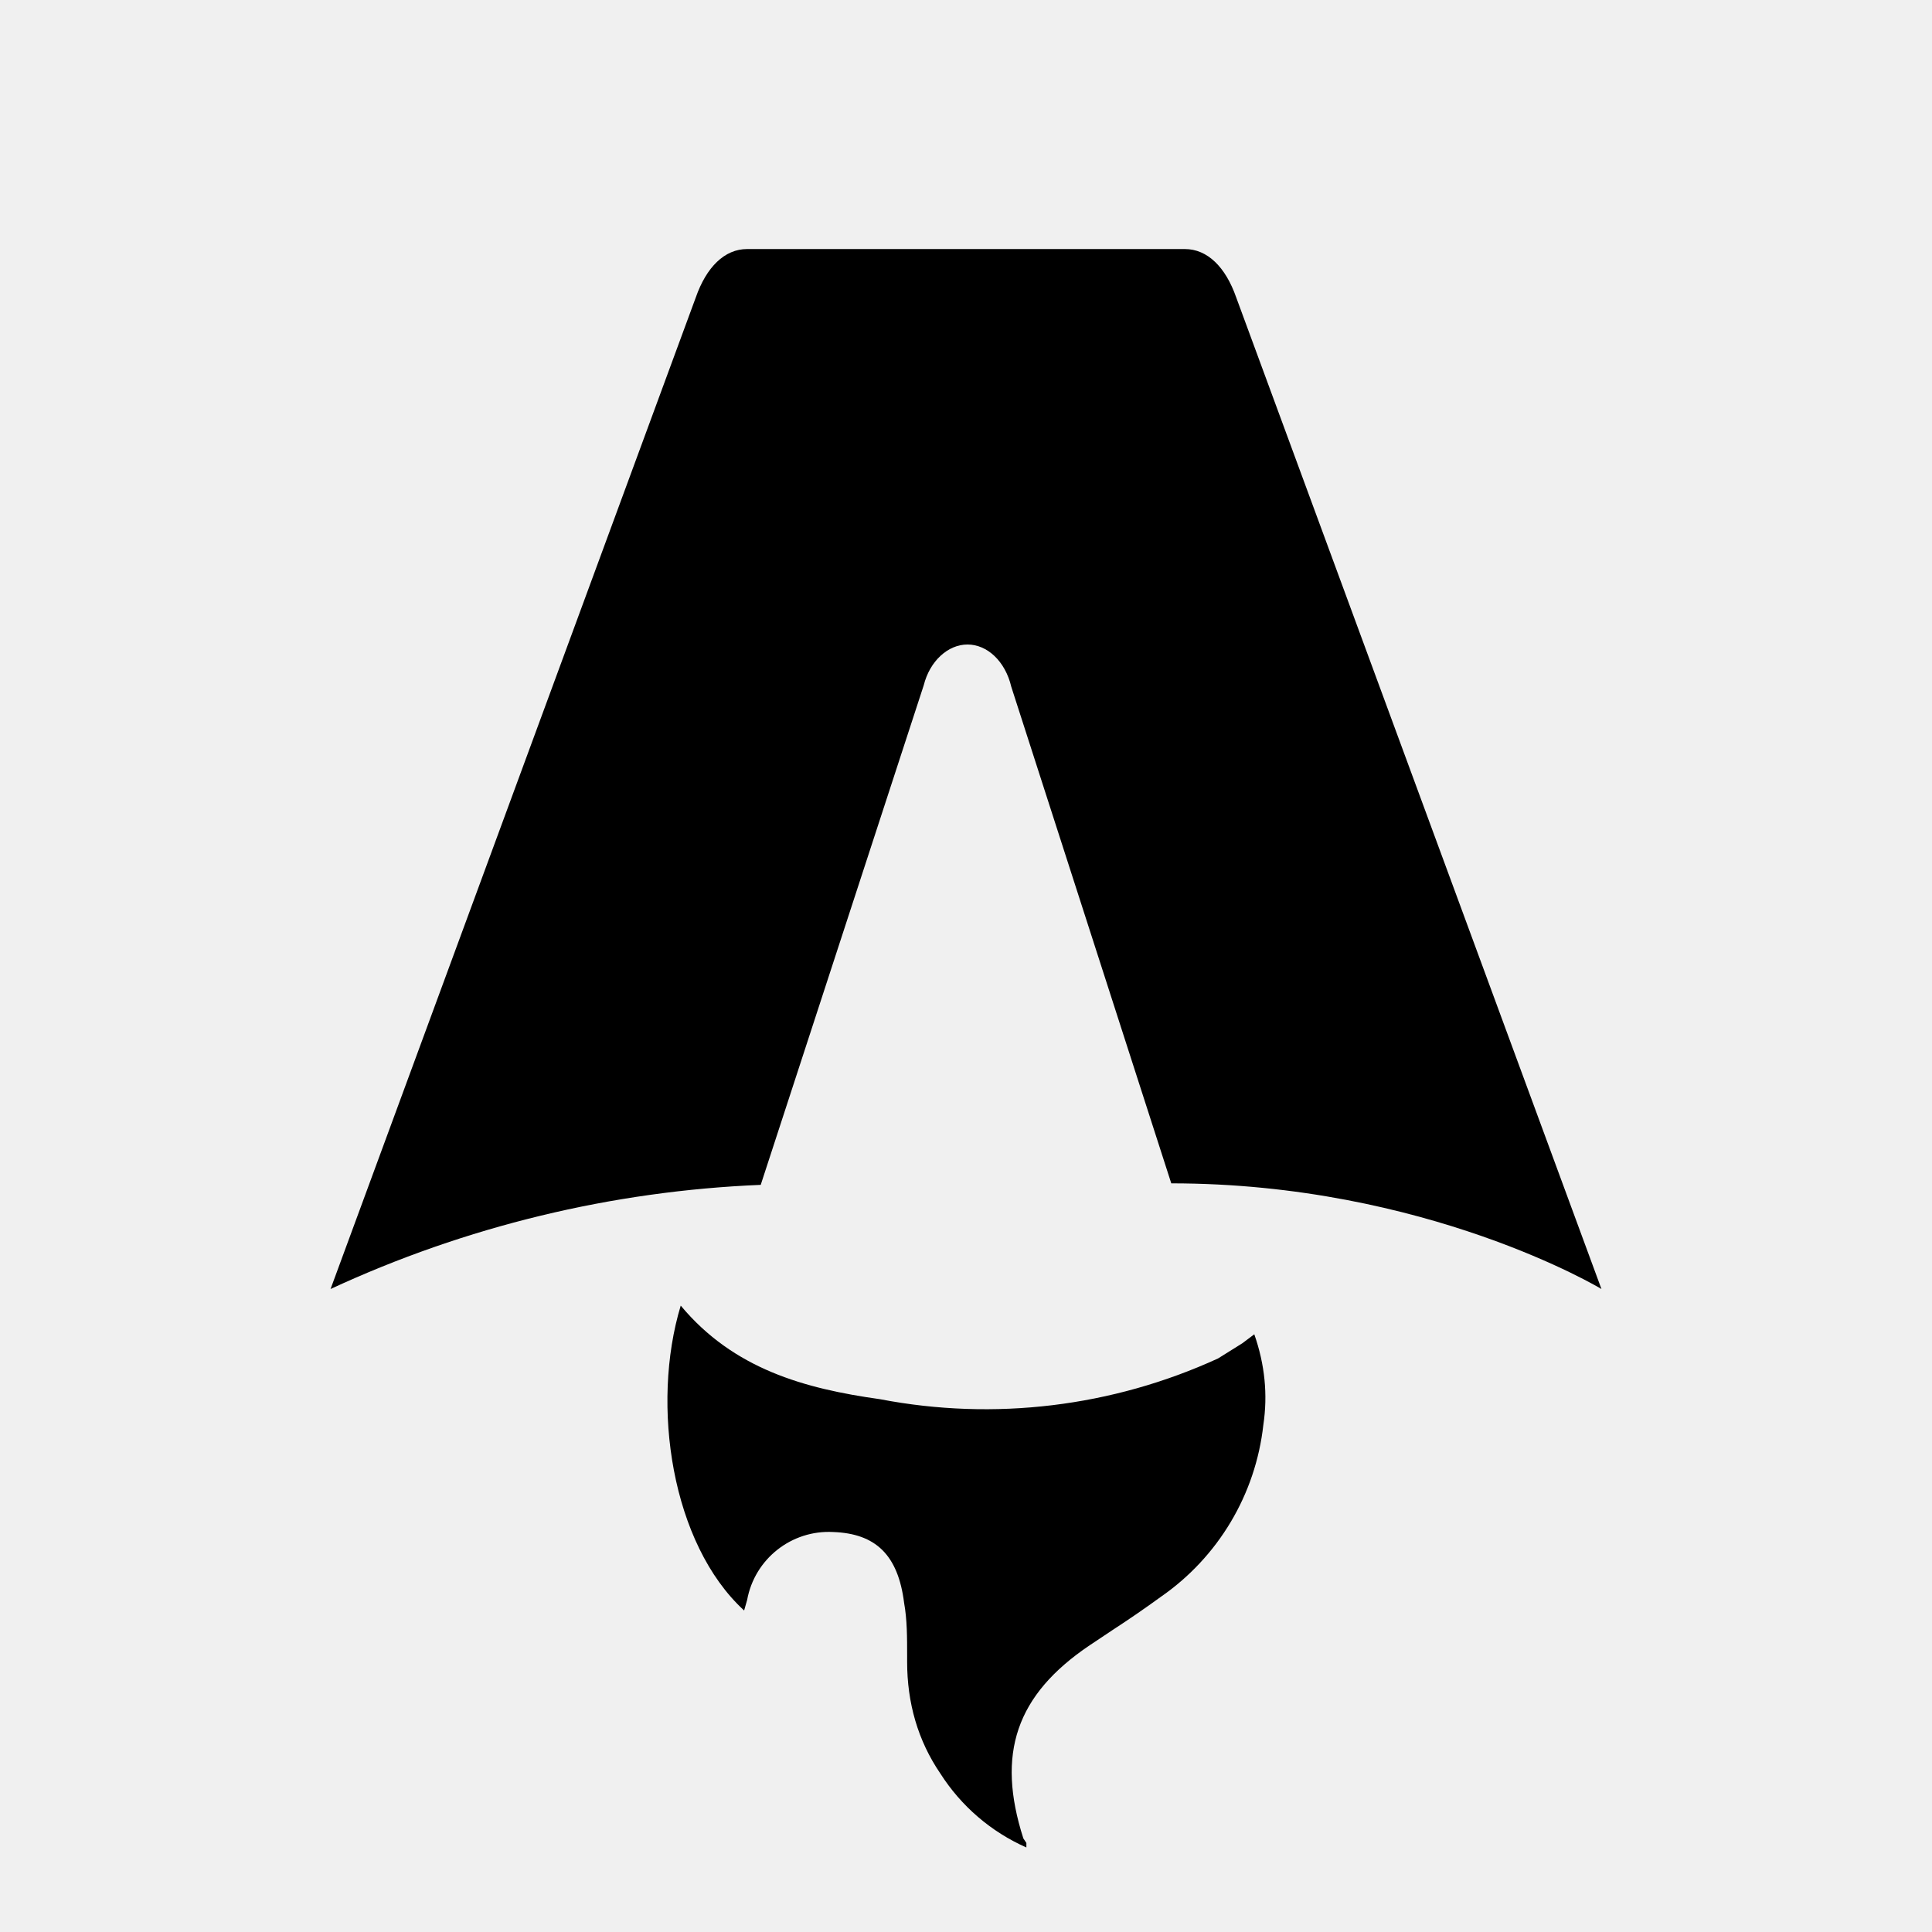
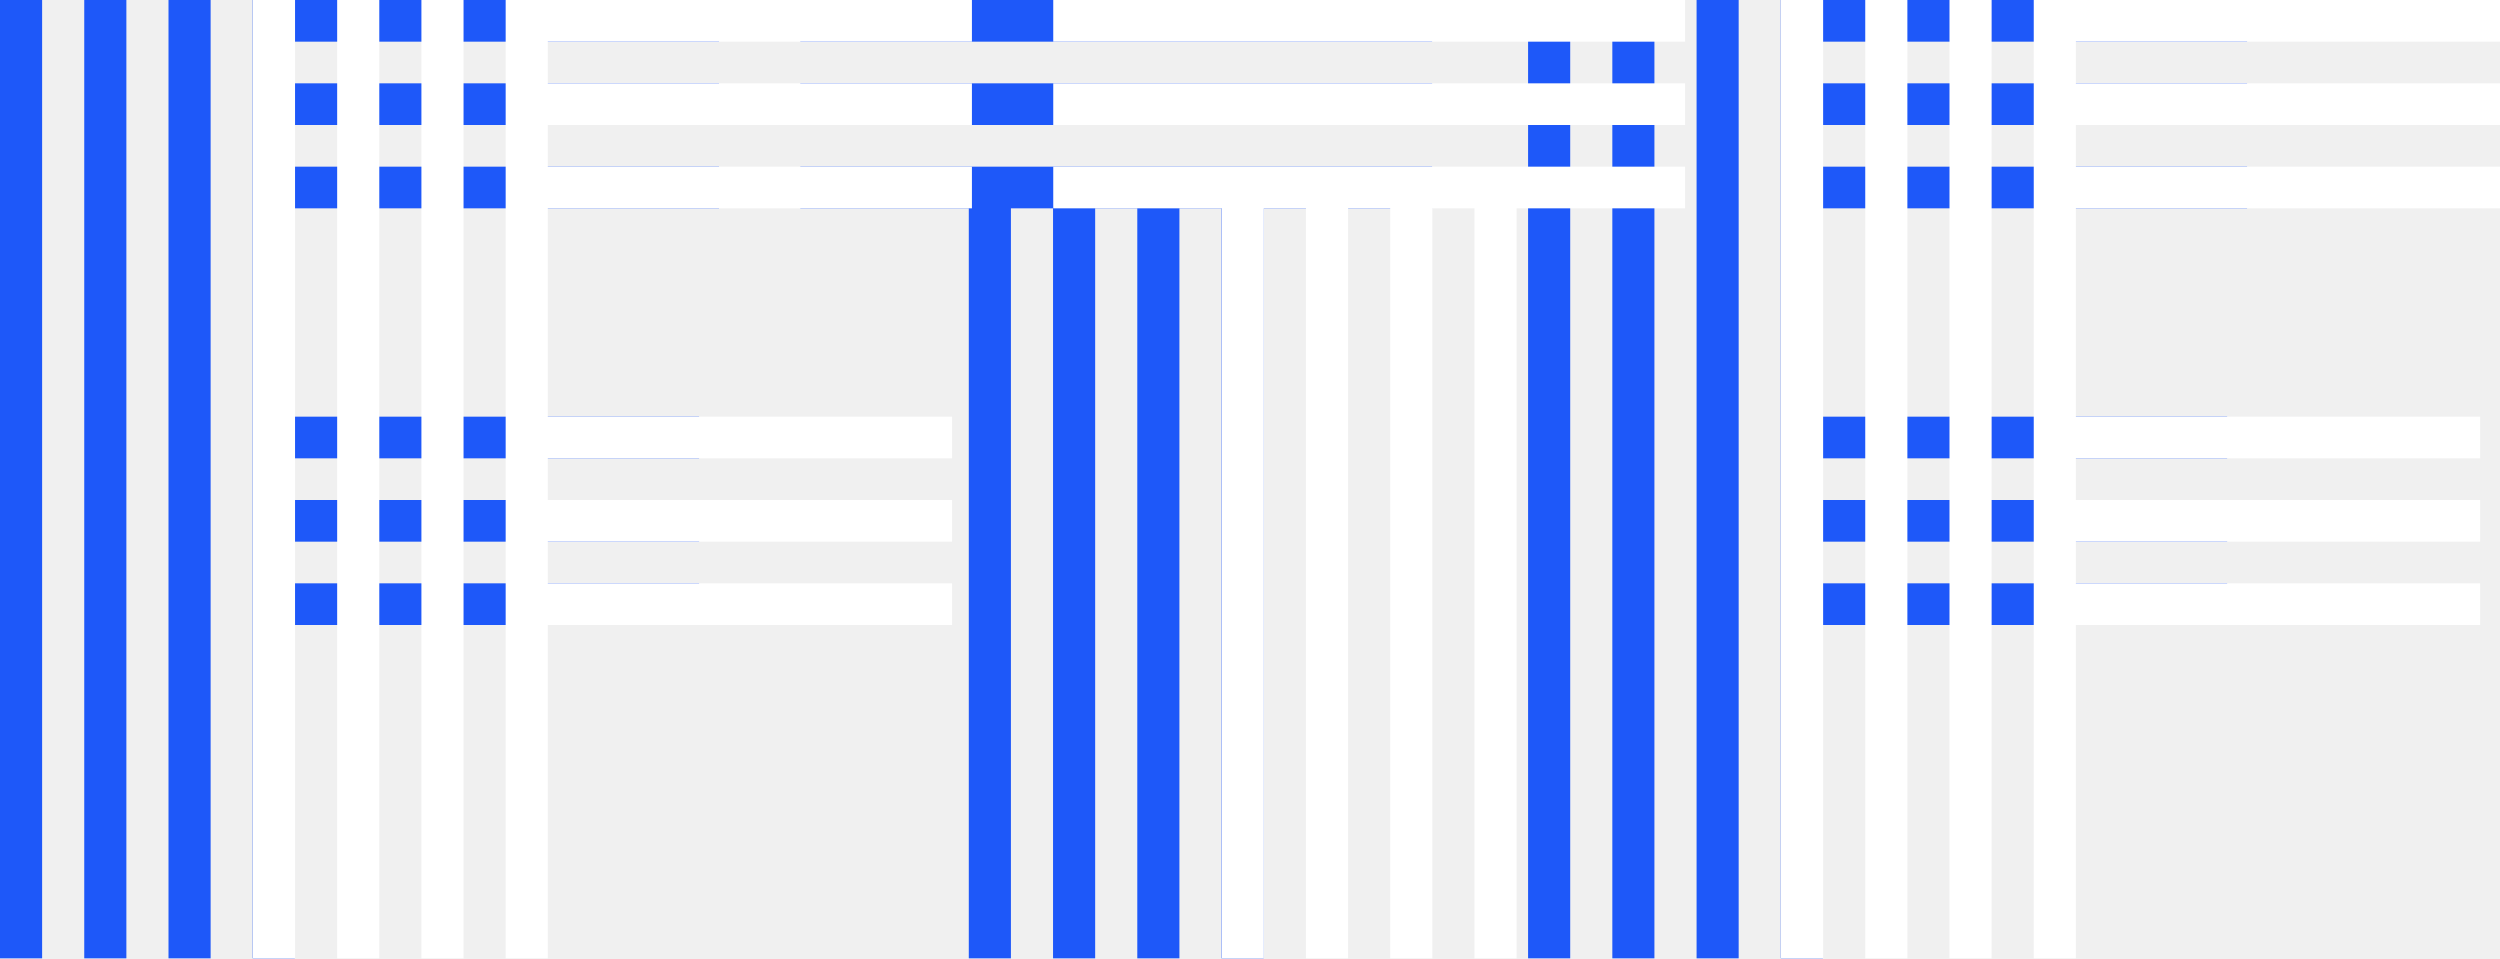
- <svg xmlns="http://www.w3.org/2000/svg" fill="none" viewBox="0 0 128 128">
-   <path d="M50.4 78.5a75.1 75.1 0 0 0-28.5 6.9l24.2-65.7c.7-2 1.9-3.2 3.4-3.2h29c1.5 0 2.7 1.2 3.4 3.2l24.2 65.7s-11.6-7-28.5-7L67 45.5c-.4-1.7-1.6-2.8-2.9-2.8-1.3 0-2.5 1.1-2.9 2.7L50.4 78.5Zm-1.1 28.2Zm-4.2-20.2c-2 6.6-.6 15.8 4.2 20.2a17.5 17.5 0 0 1 .2-.7 5.5 5.5 0 0 1 5.7-4.5c2.8.1 4.3 1.5 4.7 4.7.2 1.1.2 2.3.2 3.5v.4c0 2.7.7 5.2 2.2 7.4a13 13 0 0 0 5.7 4.9v-.3l-.2-.3c-1.8-5.6-.5-9.5 4.4-12.8l1.5-1a73 73 0 0 0 3.2-2.2 16 16 0 0 0 6.8-11.4c.3-2 .1-4-.6-6l-.8.6-1.6 1a37 37 0 0 1-22.4 2.7c-5-.7-9.7-2-13.2-6.2Z" />
-   <style>
-         path { fill: #000; }
-         @media (prefers-color-scheme: dark) {
-             path { fill: #FFF; }
-         }
-     </style>
+ <svg xmlns="http://www.w3.org/2000/svg" width="60" height="23" viewBox="0 0 60 23" fill="none">
+   <path d="M7.076 23H6.065V0H17.256V1H7.076V2H17.256V3H7.076V4H17.256V5H7.076V10H16.778V11H7.076V12H16.778V13H7.076V14H16.778V15H7.076V23ZM5.055 23H4.044V0H5.055V23ZM3.033 23H2.022V0H3.033V23ZM1.011 23H0V0H1.011V23ZM19.207 1V0H34.371V1H19.207ZM19.207 3V2H34.371V3H19.207ZM19.207 5V4H34.371V5H30.328V23H29.317V5H28.306V23H27.295V5H26.284V23H25.273V5H24.262V23H23.251V5H19.207ZM43.75 23H42.739V0H53.93V1H43.75V2H53.93V3H43.75V4H53.93V5H43.75V10H53.452V11H43.75V12H53.452V13H43.75V14H53.452V15H43.75V23ZM41.728 23H40.718V0H41.728V23ZM39.706 23H38.696V0H39.706V23ZM37.685 23H36.674V0H37.685V23Z" fill="#1E58F9" />
+   <path d="M13.147 23H12.136V0H23.326V1H13.147V2H23.326V3H13.147V4H23.326V5H13.147V10H22.849V11H13.147V12H22.849V13H13.147V14H22.849V15H13.147V23ZM11.125 23H10.114V0H11.125V23ZM9.103 23H8.092V0H9.103V23ZM7.081 23H6.07V0H7.081V23ZM25.278 1V0H40.442V1H25.278ZM25.278 3V2H40.442V3H25.278ZM25.278 5V4H40.442V5H36.398V23H35.387V5H34.376V23H33.365V5H32.354V23H31.343V5H30.332V23H29.322V5H25.278ZM49.821 23H48.81V0H60V1H49.821V2H60V3H49.821V4H60V5H49.821V10H59.523V11H49.821V12H59.523V13H49.821V14H59.523V15H49.821V23ZM47.799 23H46.788V0H47.799V23ZM45.777 23H44.766V0H45.777V23ZM43.755 23H42.744V0H43.755V23Z" fill="white" />
</svg>
